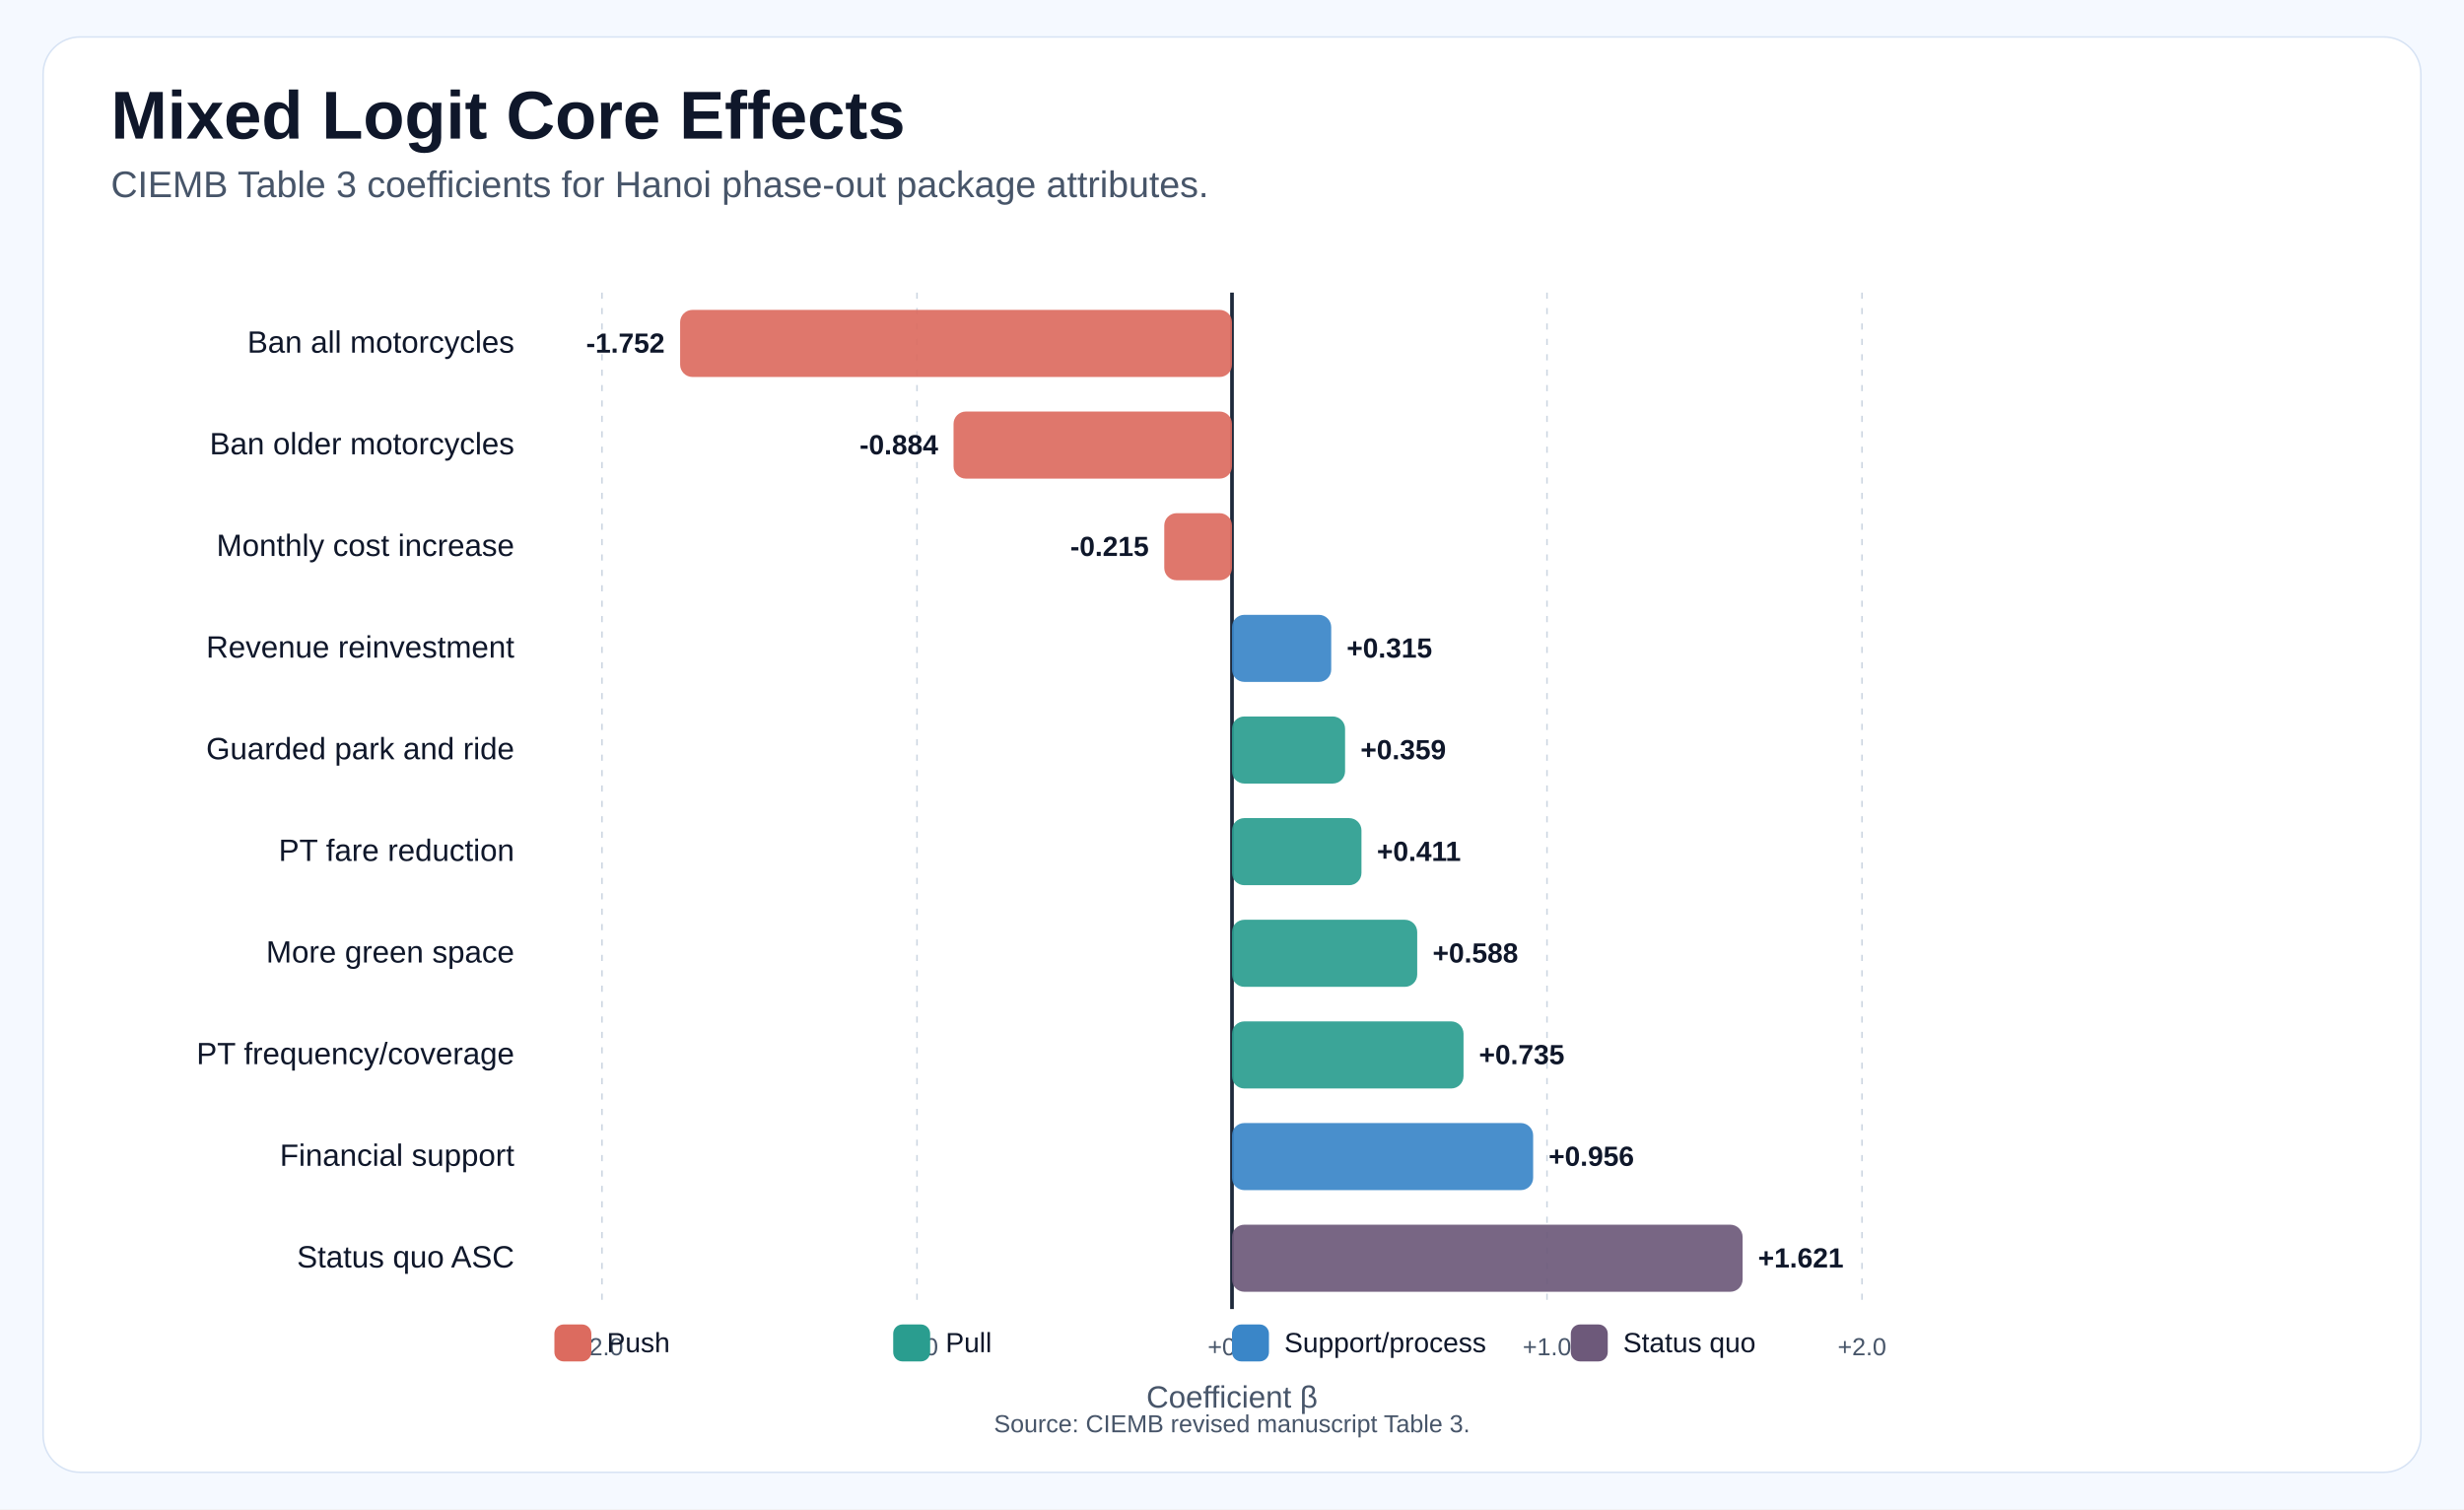
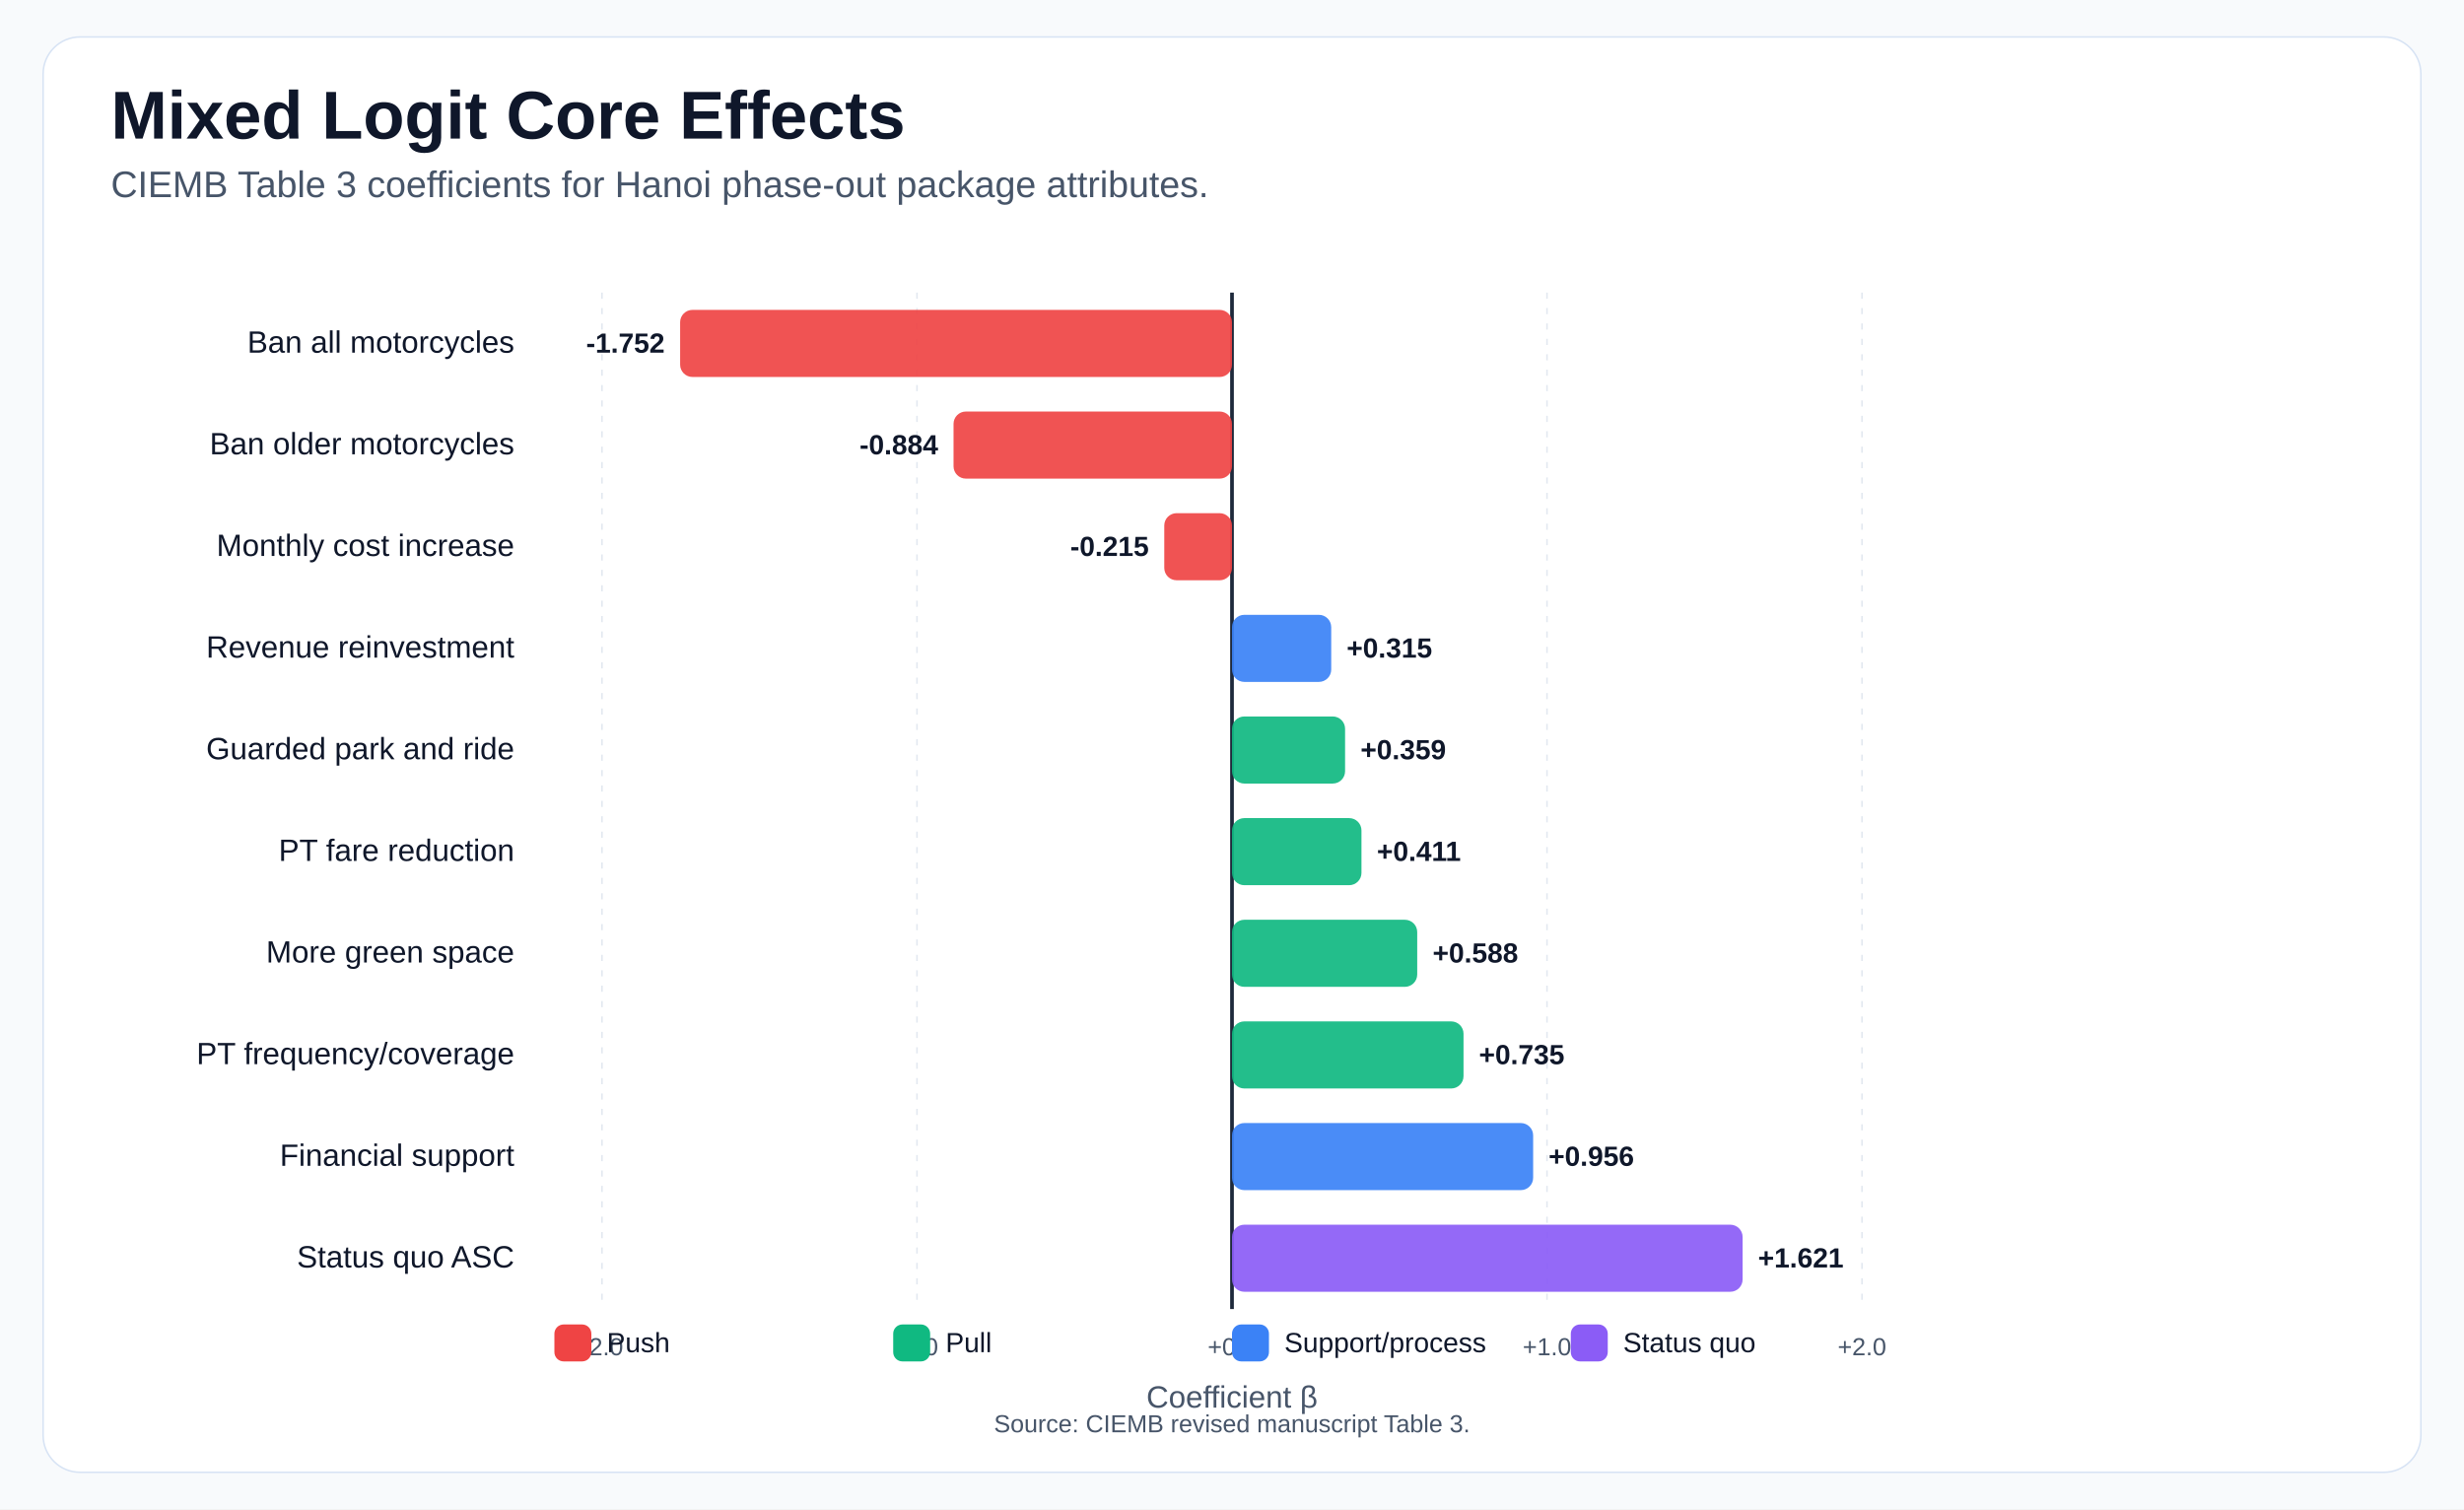
<svg xmlns="http://www.w3.org/2000/svg" width="1600" height="980" viewBox="0 0 1600 980" role="img" aria-labelledby="title desc">
-   <rect width="1600" height="980" fill="#f5f9ff" />
+   <rect width="1600" height="980" fill="#f8fafc" />
  <rect x="28" y="24" width="1544" height="932" rx="24" fill="#ffffff" stroke="#d7e3f4" />
  <text x="72" y="90" fill="#0f172a" font-size="44" font-family="Manrope,Arial,sans-serif" font-weight="800">Mixed Logit Core Effects</text>
  <text x="72" y="128" fill="#475569" font-size="24" font-family="Manrope,Arial,sans-serif">CIEMB Table 3 coefficients for Hanoi phase-out package attributes.</text>
-   <line x1="390.91" y1="190" x2="390.91" y2="850" stroke="#cbd5e1" stroke-dasharray="4 6" />
+   <line x1="390.91" y1="190" x2="390.91" y2="850" stroke="#e2e8f0" stroke-dasharray="4 6" />
  <text x="390.91" y="880" text-anchor="middle" fill="#475569" font-size="16" font-family="Manrope,Arial,sans-serif">-2.0</text>
-   <line x1="595.45" y1="190" x2="595.45" y2="850" stroke="#cbd5e1" stroke-dasharray="4 6" />
+   <line x1="595.45" y1="190" x2="595.45" y2="850" stroke="#e2e8f0" stroke-dasharray="4 6" />
  <text x="595.45" y="880" text-anchor="middle" fill="#475569" font-size="16" font-family="Manrope,Arial,sans-serif">-1.0</text>
-   <line x1="800.00" y1="190" x2="800.00" y2="850" stroke="#cbd5e1" stroke-dasharray="4 6" />
+   <line x1="800.00" y1="190" x2="800.00" y2="850" stroke="#e2e8f0" stroke-dasharray="4 6" />
  <text x="800.00" y="880" text-anchor="middle" fill="#475569" font-size="16" font-family="Manrope,Arial,sans-serif">+0.0</text>
-   <line x1="1004.55" y1="190" x2="1004.55" y2="850" stroke="#cbd5e1" stroke-dasharray="4 6" />
+   <line x1="1004.55" y1="190" x2="1004.55" y2="850" stroke="#e2e8f0" stroke-dasharray="4 6" />
  <text x="1004.55" y="880" text-anchor="middle" fill="#475569" font-size="16" font-family="Manrope,Arial,sans-serif">+1.0</text>
-   <line x1="1209.09" y1="190" x2="1209.09" y2="850" stroke="#cbd5e1" stroke-dasharray="4 6" />
+   <line x1="1209.09" y1="190" x2="1209.09" y2="850" stroke="#e2e8f0" stroke-dasharray="4 6" />
  <text x="1209.09" y="880" text-anchor="middle" fill="#475569" font-size="16" font-family="Manrope,Arial,sans-serif">+2.0</text>
  <line x1="800.00" y1="190" x2="800.00" y2="850" stroke="#1e293b" stroke-width="2.4" />
-   <rect x="441.64" y="201.22" width="358.36" height="43.56" rx="8" fill="#dc6b5f" opacity="0.92" />
+   <rect x="441.64" y="201.22" width="358.36" height="43.56" rx="8" fill="#ef4444" opacity="0.92" />
  <text x="334" y="229.00" text-anchor="end" fill="#0f172a" font-size="20" font-family="Manrope,Arial,sans-serif">Ban all motorcycles</text>
  <text x="431.64" y="229.00" text-anchor="end" fill="#0f172a" font-size="18" font-family="Manrope,Arial,sans-serif" font-weight="700">-1.752</text>
-   <rect x="619.18" y="267.22" width="180.82" height="43.56" rx="8" fill="#dc6b5f" opacity="0.92" />
+   <rect x="619.18" y="267.22" width="180.82" height="43.56" rx="8" fill="#ef4444" opacity="0.92" />
  <text x="334" y="295.00" text-anchor="end" fill="#0f172a" font-size="20" font-family="Manrope,Arial,sans-serif">Ban older motorcycles</text>
  <text x="609.18" y="295.00" text-anchor="end" fill="#0f172a" font-size="18" font-family="Manrope,Arial,sans-serif" font-weight="700">-0.884</text>
-   <rect x="756.02" y="333.22" width="43.98" height="43.56" rx="8" fill="#dc6b5f" opacity="0.92" />
+   <rect x="756.02" y="333.22" width="43.98" height="43.56" rx="8" fill="#ef4444" opacity="0.92" />
  <text x="334" y="361.00" text-anchor="end" fill="#0f172a" font-size="20" font-family="Manrope,Arial,sans-serif">Monthly cost increase</text>
  <text x="746.02" y="361.00" text-anchor="end" fill="#0f172a" font-size="18" font-family="Manrope,Arial,sans-serif" font-weight="700">-0.215</text>
-   <rect x="800.00" y="399.22" width="64.43" height="43.56" rx="8" fill="#3a86c8" opacity="0.92" />
+   <rect x="800.00" y="399.22" width="64.43" height="43.56" rx="8" fill="#3b82f6" opacity="0.92" />
  <text x="334" y="427.00" text-anchor="end" fill="#0f172a" font-size="20" font-family="Manrope,Arial,sans-serif">Revenue reinvestment</text>
  <text x="874.43" y="427.00" text-anchor="start" fill="#0f172a" font-size="18" font-family="Manrope,Arial,sans-serif" font-weight="700">+0.315</text>
-   <rect x="800.00" y="465.22" width="73.43" height="43.56" rx="8" fill="#2a9d8f" opacity="0.92" />
+   <rect x="800.00" y="465.22" width="73.43" height="43.56" rx="8" fill="#10b981" opacity="0.92" />
  <text x="334" y="493.00" text-anchor="end" fill="#0f172a" font-size="20" font-family="Manrope,Arial,sans-serif">Guarded park and ride</text>
  <text x="883.43" y="493.00" text-anchor="start" fill="#0f172a" font-size="18" font-family="Manrope,Arial,sans-serif" font-weight="700">+0.359</text>
-   <rect x="800.00" y="531.22" width="84.07" height="43.56" rx="8" fill="#2a9d8f" opacity="0.92" />
+   <rect x="800.00" y="531.22" width="84.07" height="43.56" rx="8" fill="#10b981" opacity="0.92" />
  <text x="334" y="559.00" text-anchor="end" fill="#0f172a" font-size="20" font-family="Manrope,Arial,sans-serif">PT fare reduction</text>
  <text x="894.07" y="559.00" text-anchor="start" fill="#0f172a" font-size="18" font-family="Manrope,Arial,sans-serif" font-weight="700">+0.411</text>
-   <rect x="800.00" y="597.22" width="120.27" height="43.56" rx="8" fill="#2a9d8f" opacity="0.92" />
+   <rect x="800.00" y="597.22" width="120.27" height="43.56" rx="8" fill="#10b981" opacity="0.92" />
  <text x="334" y="625.00" text-anchor="end" fill="#0f172a" font-size="20" font-family="Manrope,Arial,sans-serif">More green space</text>
  <text x="930.27" y="625.00" text-anchor="start" fill="#0f172a" font-size="18" font-family="Manrope,Arial,sans-serif" font-weight="700">+0.588</text>
-   <rect x="800.00" y="663.22" width="150.34" height="43.56" rx="8" fill="#2a9d8f" opacity="0.92" />
+   <rect x="800.00" y="663.22" width="150.34" height="43.56" rx="8" fill="#10b981" opacity="0.92" />
  <text x="334" y="691.00" text-anchor="end" fill="#0f172a" font-size="20" font-family="Manrope,Arial,sans-serif">PT frequency/coverage</text>
  <text x="960.34" y="691.00" text-anchor="start" fill="#0f172a" font-size="18" font-family="Manrope,Arial,sans-serif" font-weight="700">+0.735</text>
-   <rect x="800.00" y="729.22" width="195.55" height="43.56" rx="8" fill="#3a86c8" opacity="0.92" />
+   <rect x="800.00" y="729.22" width="195.55" height="43.56" rx="8" fill="#3b82f6" opacity="0.92" />
  <text x="334" y="757.00" text-anchor="end" fill="#0f172a" font-size="20" font-family="Manrope,Arial,sans-serif">Financial support</text>
  <text x="1005.55" y="757.00" text-anchor="start" fill="#0f172a" font-size="18" font-family="Manrope,Arial,sans-serif" font-weight="700">+0.956</text>
-   <rect x="800.00" y="795.22" width="331.57" height="43.56" rx="8" fill="#6d597a" opacity="0.92" />
+   <rect x="800.00" y="795.22" width="331.57" height="43.56" rx="8" fill="#8b5cf6" opacity="0.92" />
  <text x="334" y="823.00" text-anchor="end" fill="#0f172a" font-size="20" font-family="Manrope,Arial,sans-serif">Status quo ASC</text>
  <text x="1141.57" y="823.00" text-anchor="start" fill="#0f172a" font-size="18" font-family="Manrope,Arial,sans-serif" font-weight="700">+1.621</text>
  <text x="800.00" y="914" text-anchor="middle" fill="#475569" font-size="20" font-family="Manrope,Arial,sans-serif">Coefficient β</text>
-   <rect x="360" y="860" width="24" height="24" rx="6" fill="#dc6b5f" />
+   <rect x="360" y="860" width="24" height="24" rx="6" fill="#ef4444" />
  <text x="394" y="878" fill="#0f172a" font-size="18" font-family="Manrope,Arial,sans-serif">Push</text>
-   <rect x="580" y="860" width="24" height="24" rx="6" fill="#2a9d8f" />
+   <rect x="580" y="860" width="24" height="24" rx="6" fill="#10b981" />
  <text x="614" y="878" fill="#0f172a" font-size="18" font-family="Manrope,Arial,sans-serif">Pull</text>
-   <rect x="800" y="860" width="24" height="24" rx="6" fill="#3a86c8" />
+   <rect x="800" y="860" width="24" height="24" rx="6" fill="#3b82f6" />
  <text x="834" y="878" fill="#0f172a" font-size="18" font-family="Manrope,Arial,sans-serif">Support/process</text>
-   <rect x="1020" y="860" width="24" height="24" rx="6" fill="#6d597a" />
+   <rect x="1020" y="860" width="24" height="24" rx="6" fill="#8b5cf6" />
  <text x="1054" y="878" fill="#0f172a" font-size="18" font-family="Manrope,Arial,sans-serif">Status quo</text>
  <text x="800" y="930" text-anchor="middle" fill="#475569" font-size="16" font-family="Manrope,Arial,sans-serif">Source: CIEMB revised manuscript Table 3.</text>
</svg>
